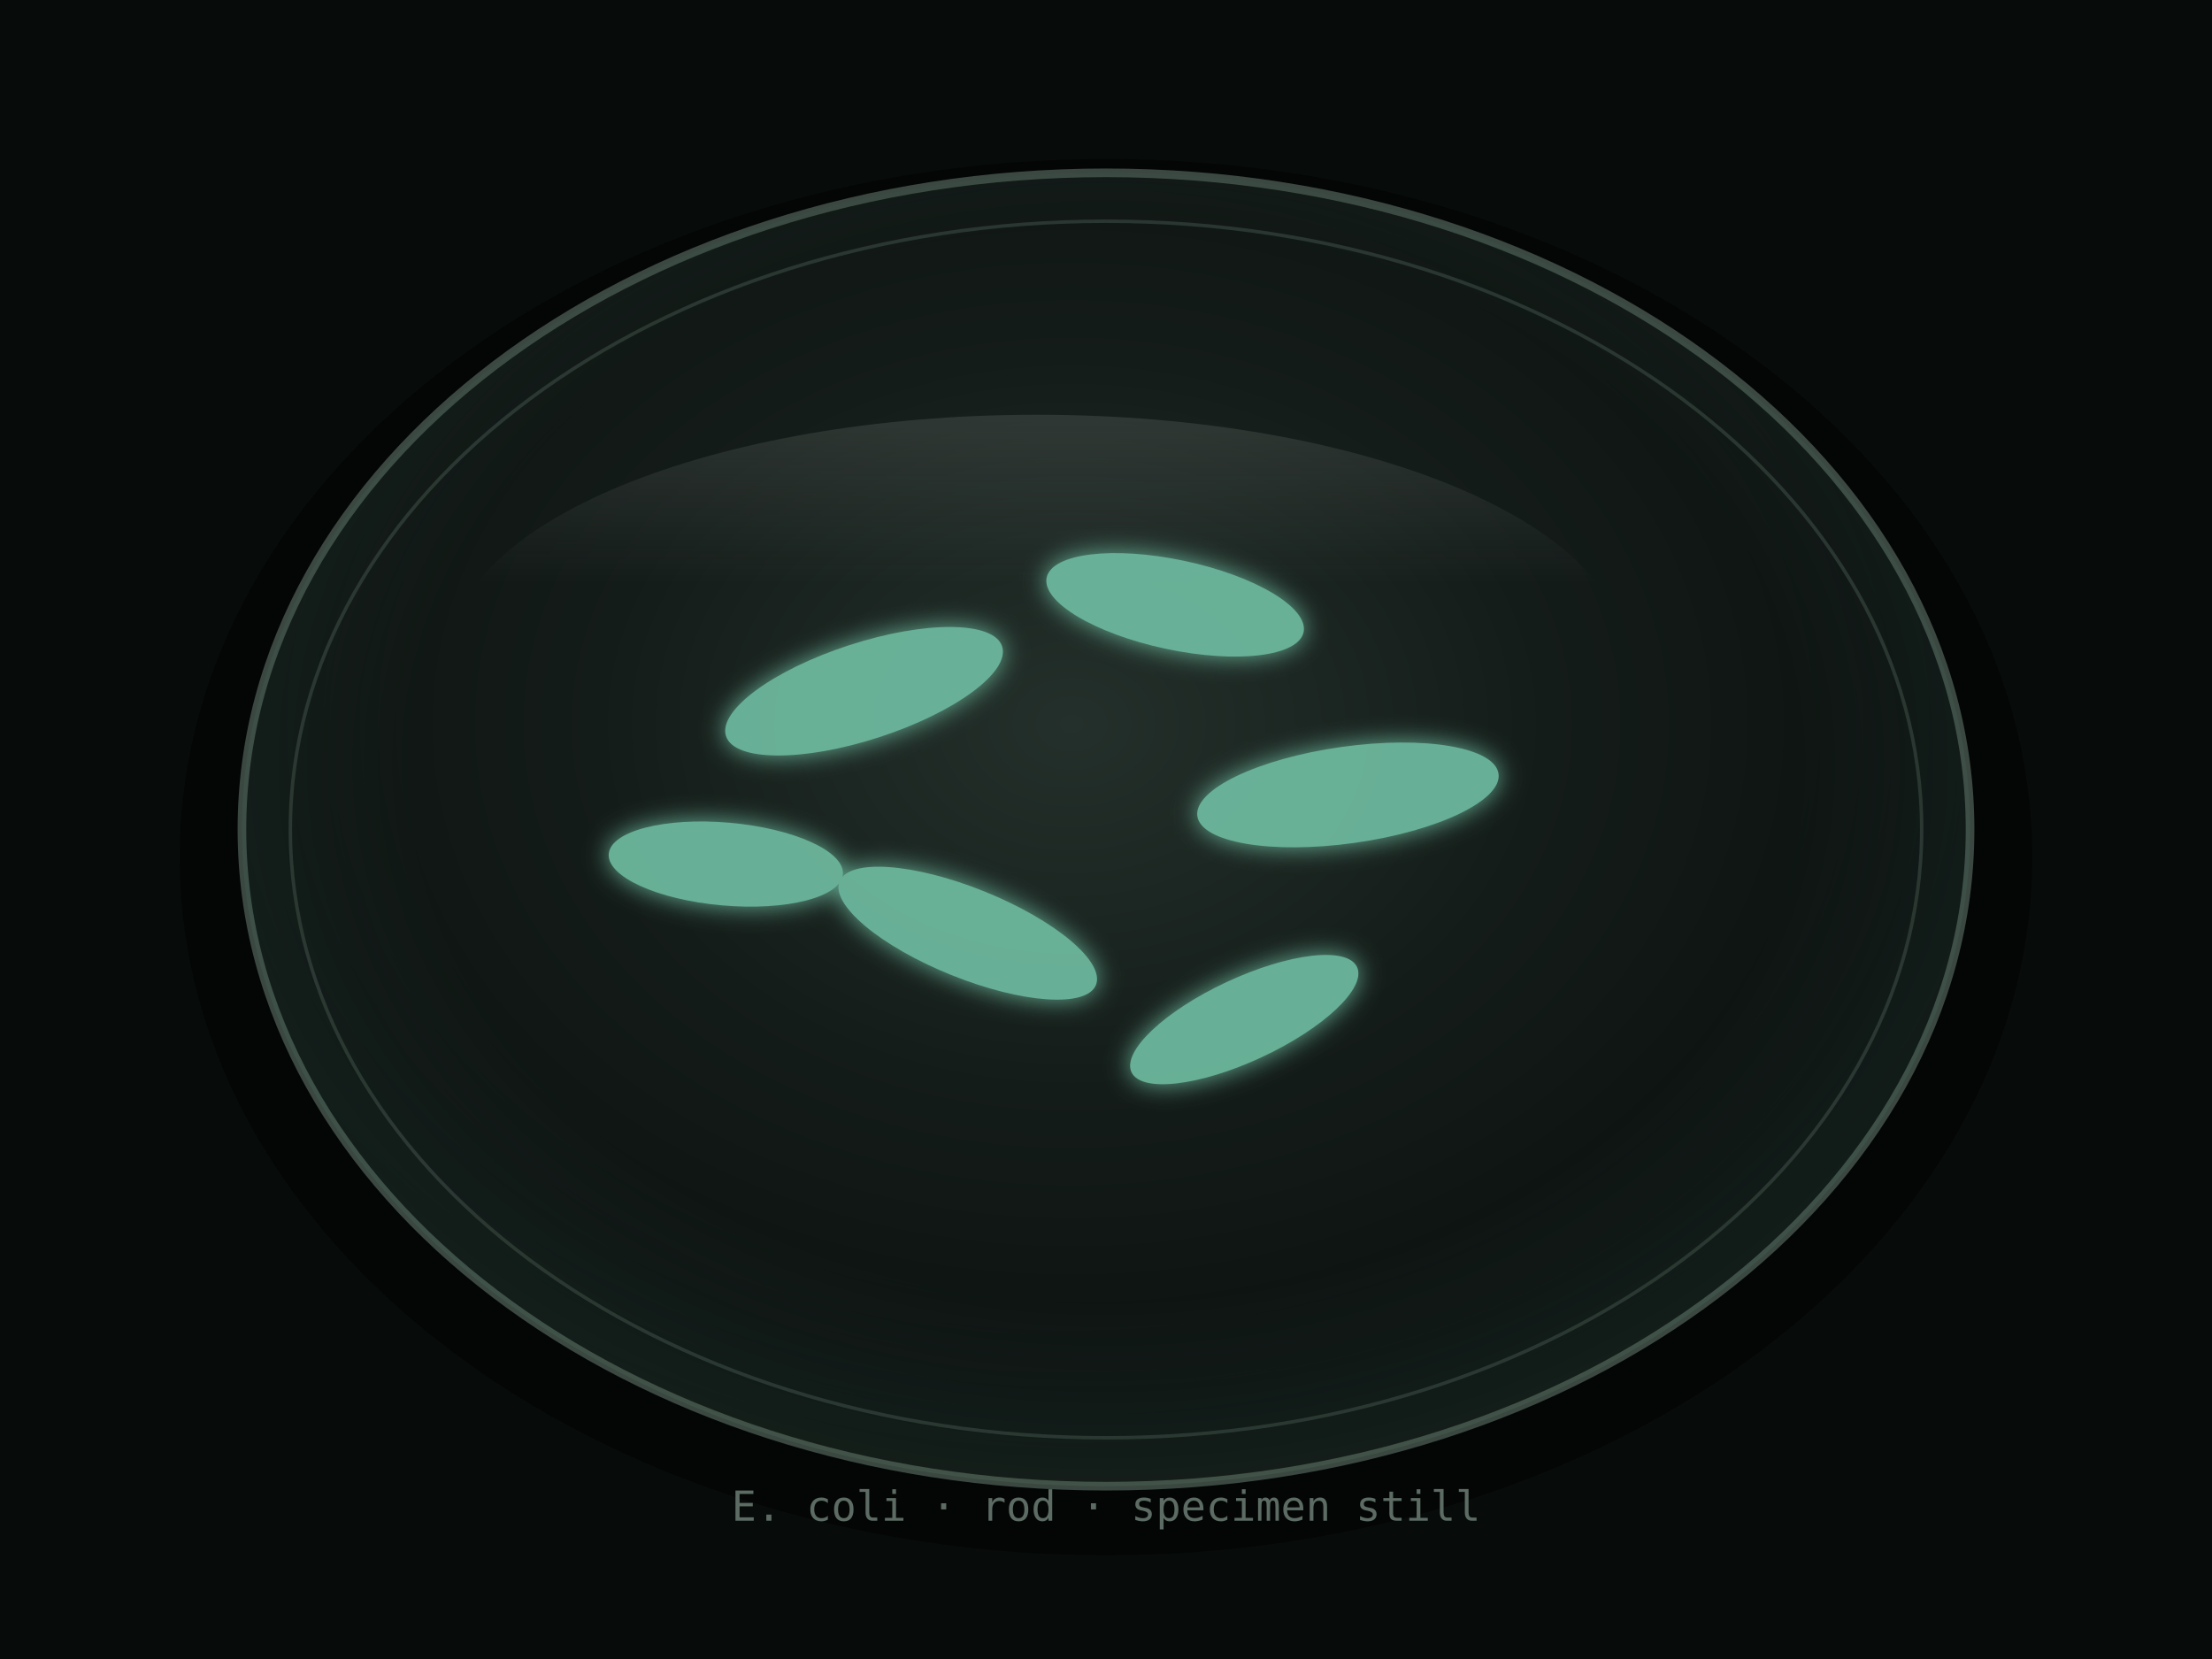
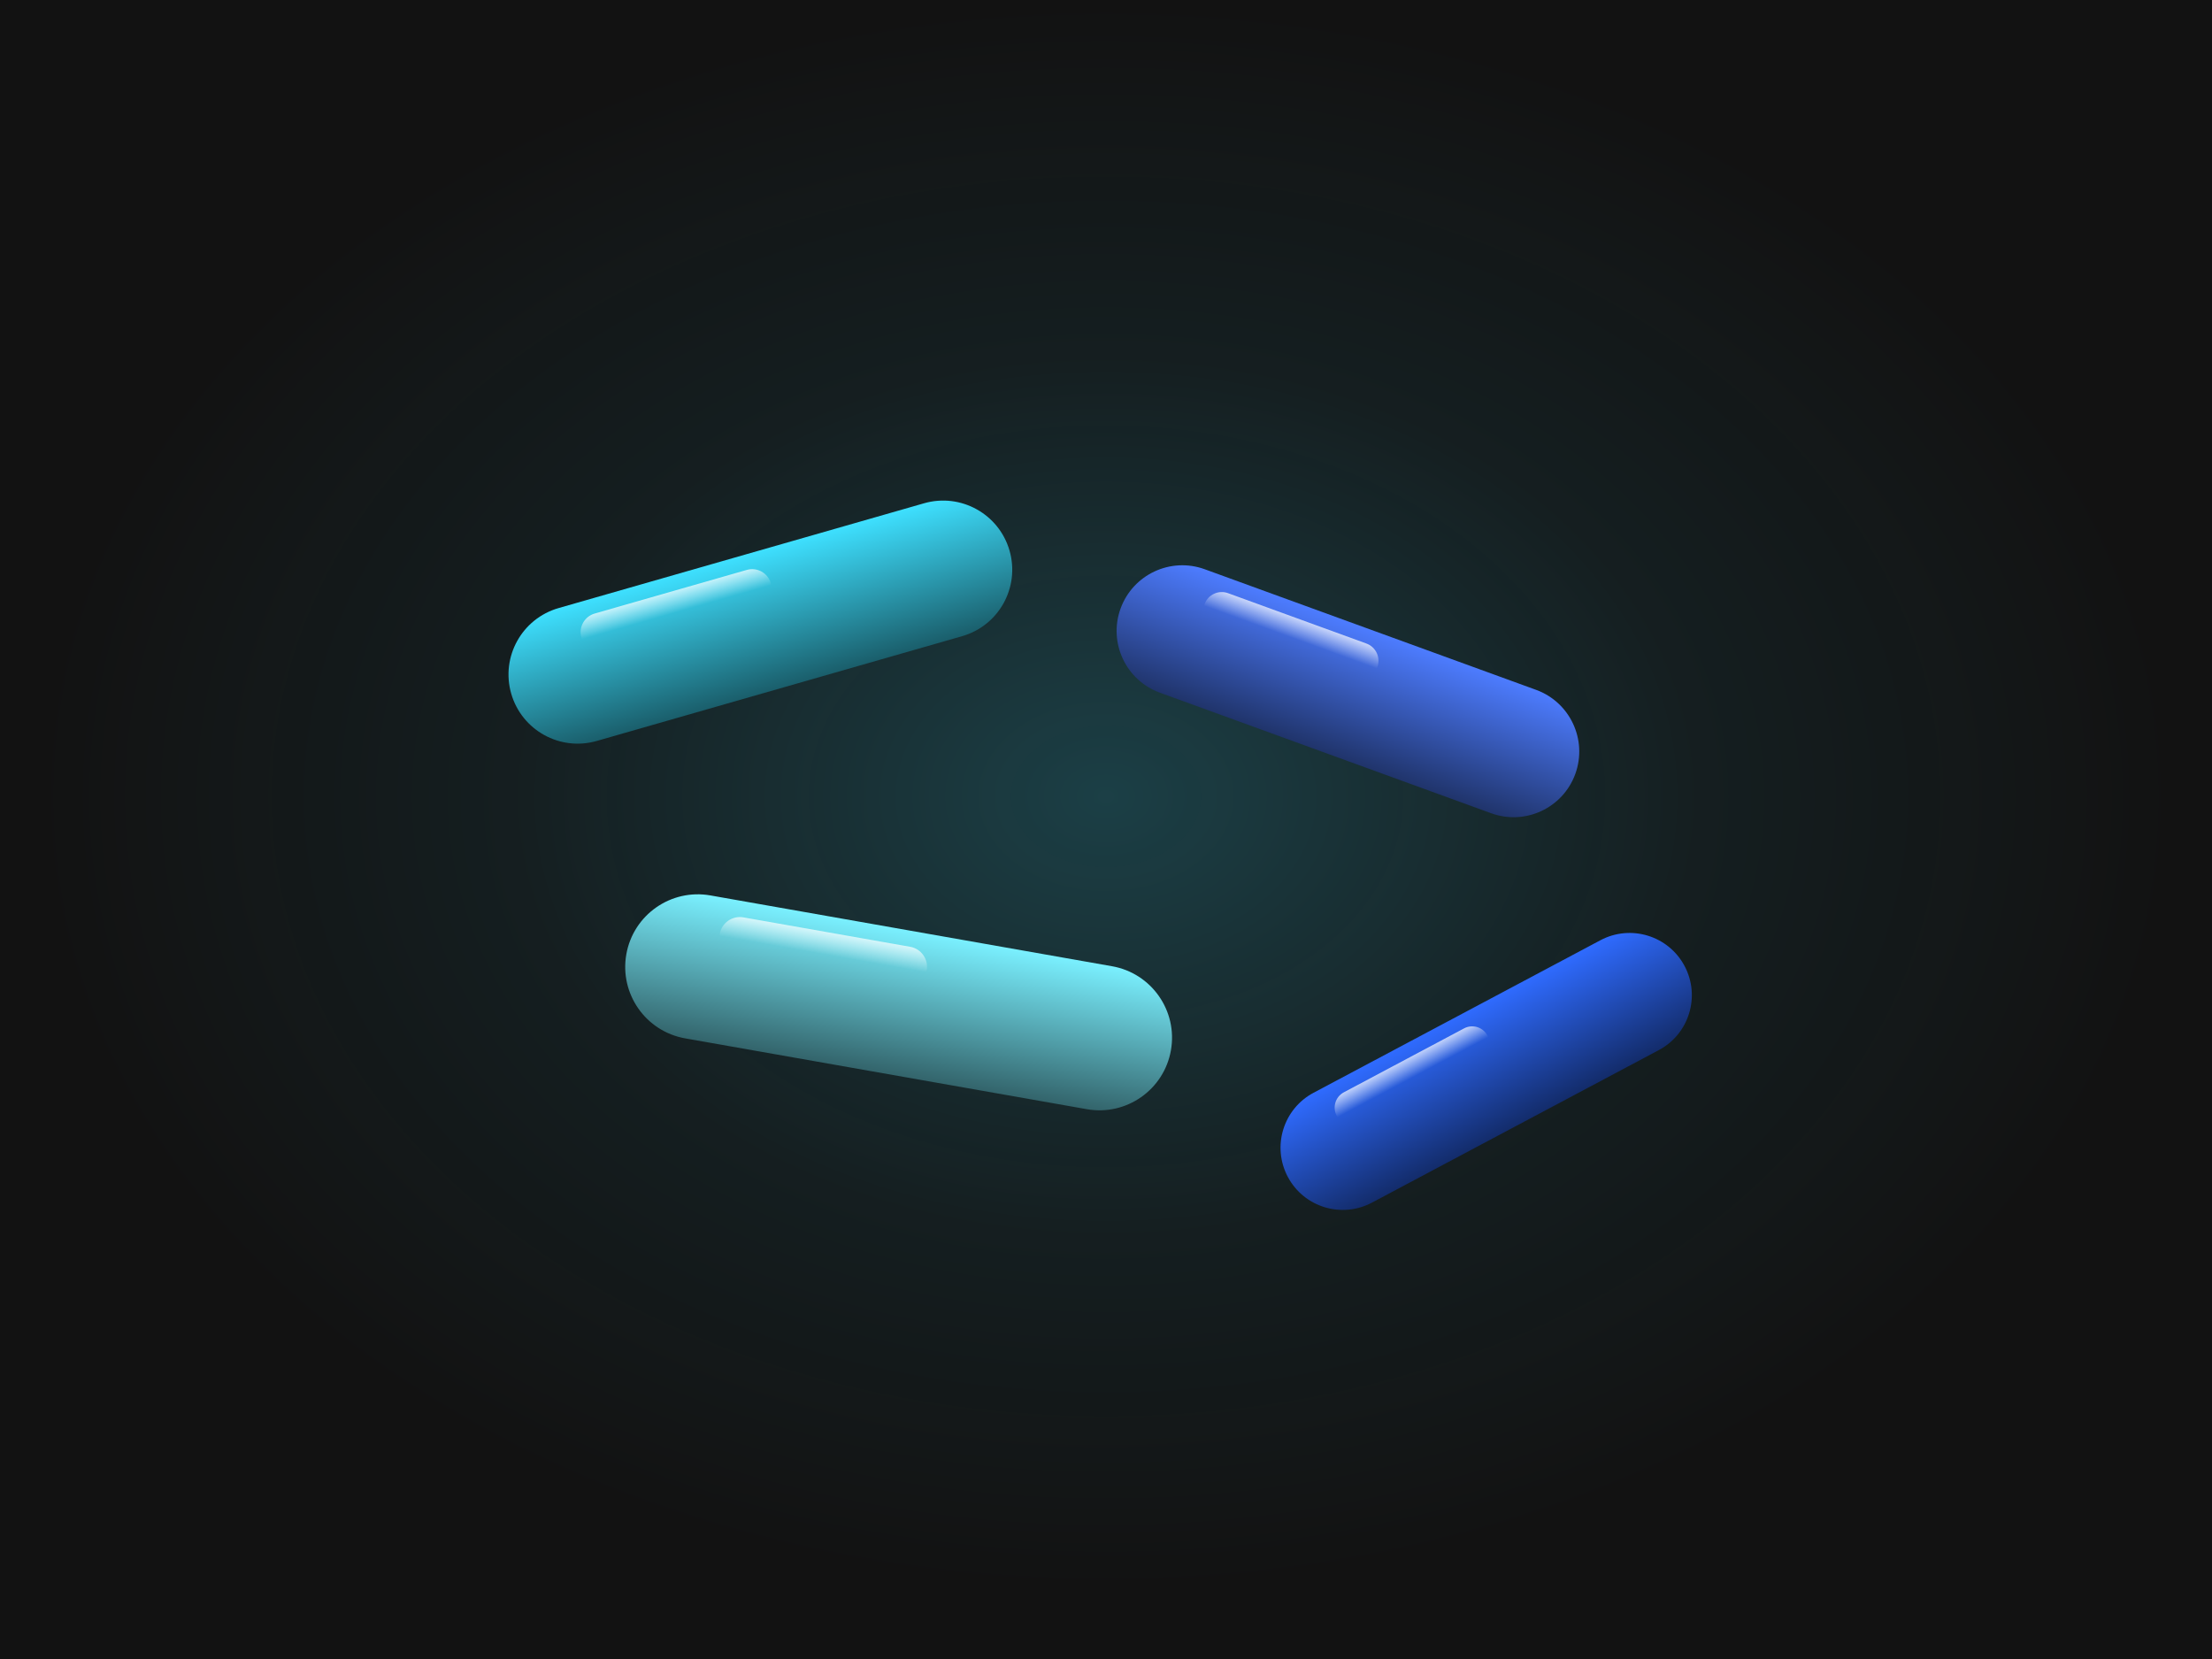
- <svg xmlns="http://www.w3.org/2000/svg" viewBox="0 0 640 480" role="img" aria-label="Specimen plate: Escherichia coli rods">
+ <svg xmlns="http://www.w3.org/2000/svg" viewBox="0 0 640 480" role="img" aria-label="Escherichia coli rods">
  <defs>
-     <radialGradient id="plate" cx="48%" cy="42%" r="62%">
-       <stop offset="0%" stop-color="#24302b" />
-       <stop offset="45%" stop-color="#141c19" />
-       <stop offset="100%" stop-color="#080c0b" />
+     <linearGradient id="shine" x1="0" y1="0" x2="0" y2="1">
+       <stop offset="0%" stop-color="#ffffff" stop-opacity="0.7" />
+       <stop offset="55%" stop-color="#ffffff" stop-opacity="0" />
+     </linearGradient>
+     <linearGradient id="c0" x1="0" y1="0" x2="0" y2="1">
+       <stop offset="0%" stop-color="#3ee0ff" />
+       <stop offset="100%" stop-color="#1a5e6b" />
+     </linearGradient>
+     <radialGradient id="s0" cx="35%" cy="32%" r="70%">
+       <stop offset="0%" stop-color="#3ee0ff" />
+       <stop offset="100%" stop-color="#175560" />
    </radialGradient>
-     <radialGradient id="plateRim" cx="50%" cy="45%" r="58%">
-       <stop offset="70%" stop-color="rgba(111,191,163,0)" />
-       <stop offset="92%" stop-color="rgba(111,191,163,0.08)" />
-       <stop offset="100%" stop-color="rgba(201,166,107,0.12)" />
+     <linearGradient id="c1" x1="0" y1="0" x2="0" y2="1">
+       <stop offset="0%" stop-color="#4d7cff" />
+       <stop offset="100%" stop-color="#20346b" />
+     </linearGradient>
+     <radialGradient id="s1" cx="35%" cy="32%" r="70%">
+       <stop offset="0%" stop-color="#4d7cff" />
+       <stop offset="100%" stop-color="#1d2f60" />
    </radialGradient>
-     <linearGradient id="glass" x1="0%" y1="0%" x2="0%" y2="100%">
-       <stop offset="0%" stop-color="rgba(230,237,233,0.12)" />
-       <stop offset="35%" stop-color="rgba(230,237,233,0)" />
+     <linearGradient id="c2" x1="0" y1="0" x2="0" y2="1">
+       <stop offset="0%" stop-color="#7af0ff" />
+       <stop offset="100%" stop-color="#33646b" />
    </linearGradient>
-     <filter id="soft" x="-20%" y="-20%" width="140%" height="140%">
-       <feGaussianBlur stdDeviation="1.4" />
-     </filter>
-     <filter id="glow" x="-30%" y="-30%" width="160%" height="160%">
-       <feGaussianBlur stdDeviation="3.5" result="b" />
-       <feMerge>
-         <feMergeNode in="b" />
-         <feMergeNode in="SourceGraphic" />
-       </feMerge>
-     </filter>
+     <radialGradient id="s2" cx="35%" cy="32%" r="70%">
+       <stop offset="0%" stop-color="#7af0ff" />
+       <stop offset="100%" stop-color="#2e5b60" />
+     </radialGradient>
+     <linearGradient id="c3" x1="0" y1="0" x2="0" y2="1">
+       <stop offset="0%" stop-color="#2f6bff" />
+       <stop offset="100%" stop-color="#132c6b" />
+     </linearGradient>
+     <radialGradient id="s3" cx="35%" cy="32%" r="70%">
+       <stop offset="0%" stop-color="#2f6bff" />
+       <stop offset="100%" stop-color="#112860" />
+     </radialGradient>
+     <radialGradient id="wash" cx="50%" cy="48%" r="48%">
+       <stop offset="0%" stop-color="#3ee0ff" stop-opacity="0.22" />
+       <stop offset="55%" stop-color="#3ee0ff" stop-opacity="0.06" />
+       <stop offset="100%" stop-color="#3ee0ff" stop-opacity="0" />
+     </radialGradient>
  </defs>
-   <rect width="640" height="480" fill="#070b0a" />
-   <ellipse cx="320" cy="248" rx="268" ry="202" fill="rgba(0,0,0,0.45)" />
-   <ellipse cx="320" cy="240" rx="250" ry="190" fill="url(#plate)" stroke="#3a4841" stroke-width="2.5" />
-   <ellipse cx="320" cy="240" rx="250" ry="190" fill="url(#plateRim)" />
-   <ellipse cx="320" cy="240" rx="236" ry="176" fill="none" stroke="#4a5a52" stroke-width="1" opacity="0.45" />
-   <ellipse cx="300" cy="190" rx="170" ry="70" fill="url(#glass)" />
-   <g fill="#6fbfa3" opacity="0.9" filter="url(#glow)">
-     <ellipse cx="250" cy="200" rx="42" ry="14" transform="rotate(-18 250 200)" />
-     <ellipse cx="340" cy="175" rx="38" ry="13" transform="rotate(12 340 175)" />
-     <ellipse cx="390" cy="230" rx="44" ry="14" transform="rotate(-8 390 230)" />
-     <ellipse cx="280" cy="270" rx="40" ry="13" transform="rotate(22 280 270)" />
-     <ellipse cx="360" cy="295" rx="36" ry="12" transform="rotate(-25 360 295)" />
-     <ellipse cx="210" cy="250" rx="34" ry="12" transform="rotate(5 210 250)" />
+   <rect width="640" height="480" fill="#121212" />
+   <rect width="640" height="480" fill="url(#wash)" />
+   <g transform="translate(220.0 180.0) rotate(-16.0)">
+     <rect x="-75.0" y="-20.0" width="150.0" height="40.0" rx="20.0" fill="url(#c0)" />
+     <rect x="-51.0" y="-15.6" width="57.0" height="11.2" rx="5.6" fill="url(#shine)" />
  </g>
-   <text x="320" y="440" text-anchor="middle" fill="#5c6b63" font-family="ui-monospace, monospace" font-size="12">E. coli · rod · specimen still</text>
+   <g transform="translate(390.0 200.0) rotate(20.0)">
+     <rect x="-70.0" y="-19.0" width="140.0" height="38.0" rx="19.0" fill="url(#c1)" />
+     <rect x="-47.6" y="-14.8" width="53.2" height="10.6" rx="5.3" fill="url(#shine)" />
+   </g>
+   <g transform="translate(260.0 290.0) rotate(10.0)">
+     <rect x="-80.0" y="-21.0" width="160.0" height="42.0" rx="21.0" fill="url(#c2)" />
+     <rect x="-54.4" y="-16.4" width="60.8" height="11.8" rx="5.9" fill="url(#shine)" />
+   </g>
+   <g transform="translate(430.0 310.0) rotate(-28.0)">
+     <rect x="-65.0" y="-18.0" width="130.0" height="36.0" rx="18.0" fill="url(#c3)" />
+     <rect x="-44.2" y="-14.0" width="49.4" height="10.1" rx="5.0" fill="url(#shine)" />
+   </g>
</svg>
